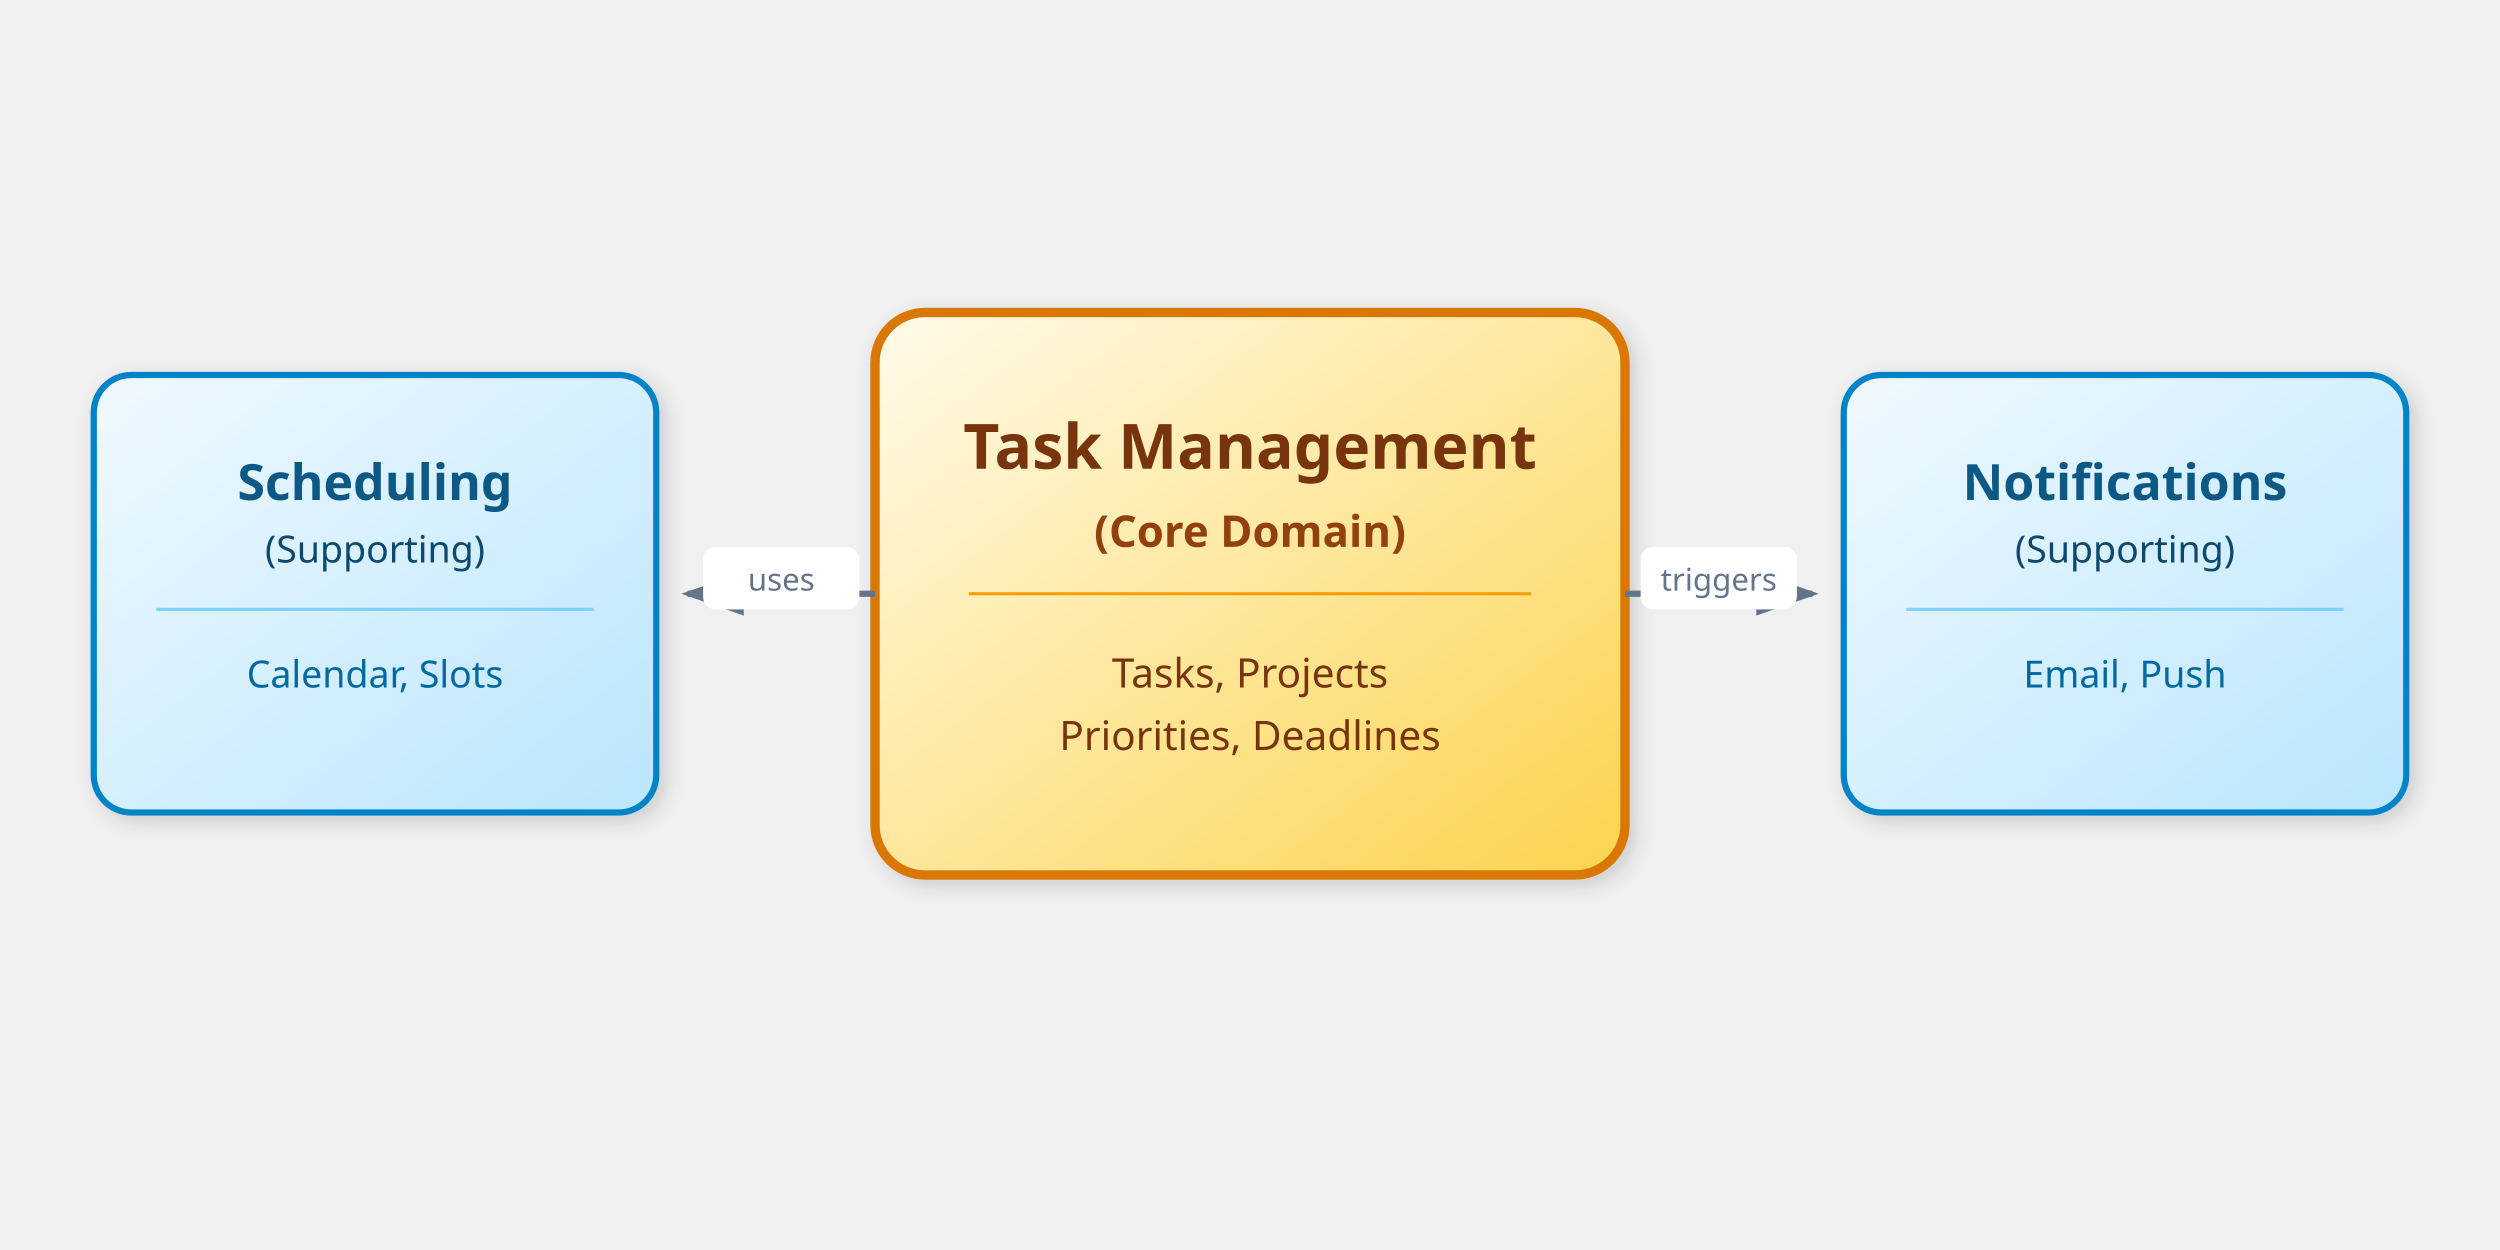
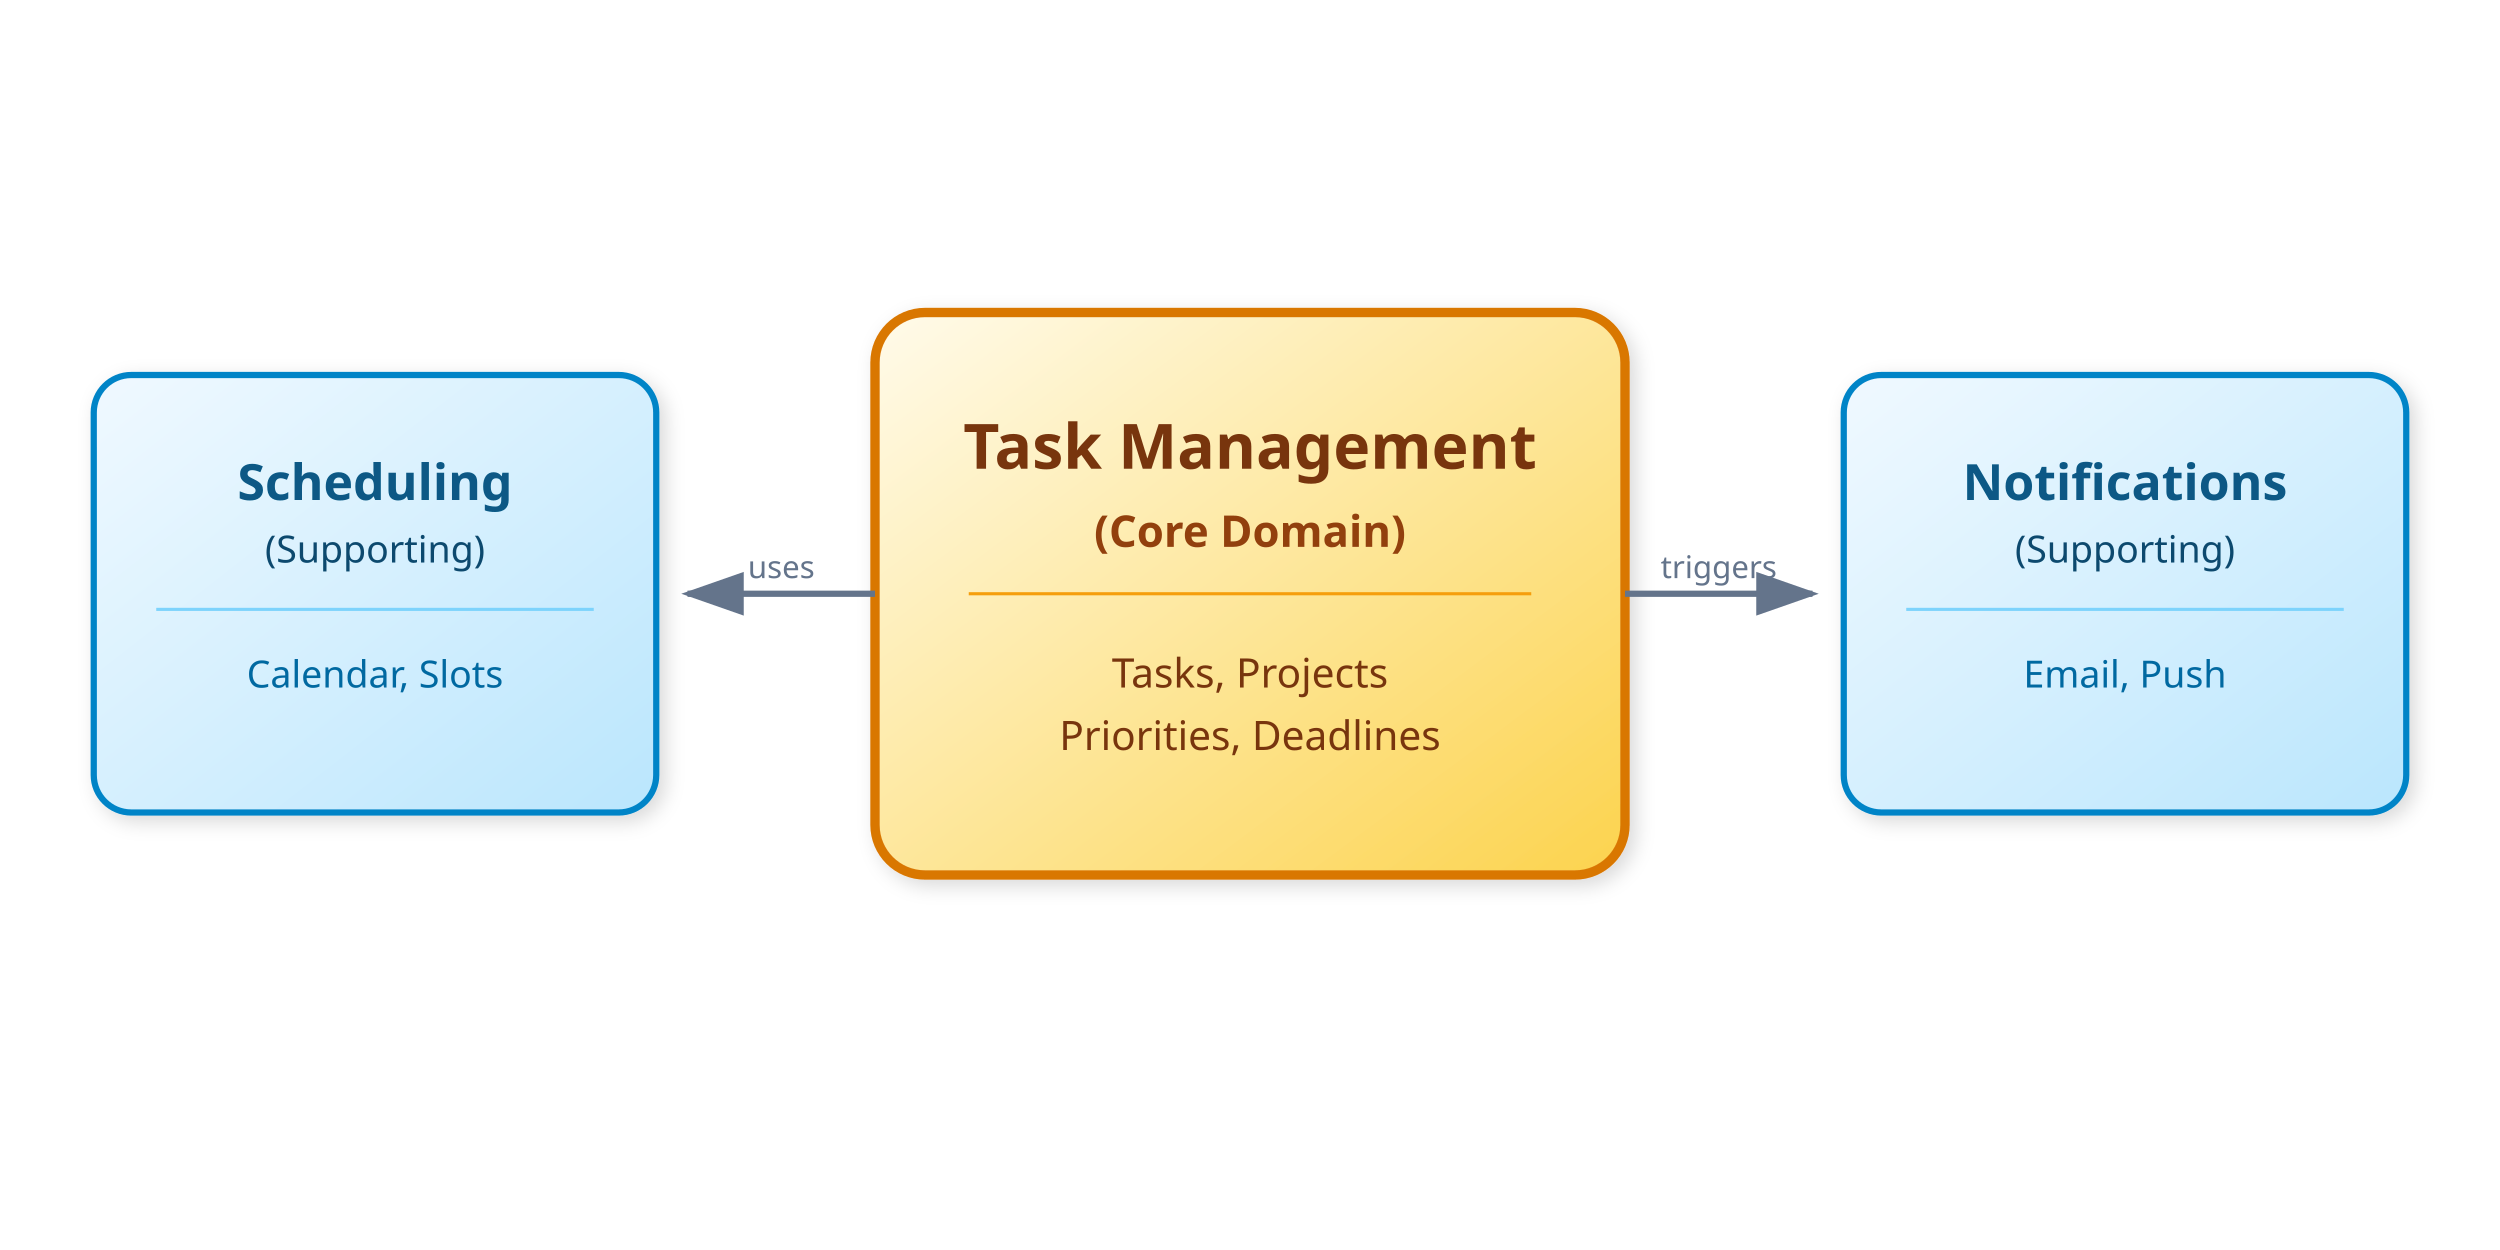
<svg xmlns="http://www.w3.org/2000/svg" viewBox="0 0 800 400">
  <defs>
    <filter id="shadow" x="-20%" y="-20%" width="140%" height="140%">
      <feDropShadow dx="2" dy="2" stdDeviation="3" flood-color="#000000" flood-opacity="0.15" />
    </filter>
    <linearGradient id="grad-core" x1="0%" y1="0%" x2="100%" y2="100%">
      <stop offset="0%" style="stop-color:#fffbeb;stop-opacity:1" />
      <stop offset="100%" style="stop-color:#fcd34d;stop-opacity:1" />
    </linearGradient>
    <linearGradient id="grad-support" x1="0%" y1="0%" x2="100%" y2="100%">
      <stop offset="0%" style="stop-color:#f0f9ff;stop-opacity:1" />
      <stop offset="100%" style="stop-color:#bae6fd;stop-opacity:1" />
    </linearGradient>
    <marker id="arrowhead" markerWidth="10" markerHeight="7" refX="9" refY="3.5" orient="auto">
      <polygon points="0 0, 10 3.5, 0 7" fill="#64748b" />
    </marker>
  </defs>
+   <rect width="100%" height="100%" fill="white" />
  <g transform="translate(280, 100)" filter="url(#shadow)">
    <rect width="240" height="180" rx="16" fill="url(#grad-core)" stroke="#d97706" stroke-width="3" />
    <text x="120" y="50" font-family="sans-serif" font-size="20" font-weight="bold" fill="#78350f" text-anchor="middle">Task Management</text>
    <text x="120" y="75" font-family="sans-serif" font-size="14" font-weight="bold" fill="#92400e" text-anchor="middle">(Core Domain)</text>
    <line x1="30" y1="90" x2="210" y2="90" stroke="#f59e0b" stroke-width="1" />
    <text x="120" y="120" font-family="sans-serif" font-size="13" fill="#78350f" text-anchor="middle">Tasks, Projects</text>
    <text x="120" y="140" font-family="sans-serif" font-size="13" fill="#78350f" text-anchor="middle">Priorities, Deadlines</text>
  </g>
  <g transform="translate(30, 120)" filter="url(#shadow)">
    <rect width="180" height="140" rx="12" fill="url(#grad-support)" stroke="#0284c7" stroke-width="2" />
    <text x="90" y="40" font-family="sans-serif" font-size="16" font-weight="bold" fill="#075985" text-anchor="middle">Scheduling</text>
    <text x="90" y="60" font-family="sans-serif" font-size="12" fill="#0c4a6e" text-anchor="middle">(Supporting)</text>
    <line x1="20" y1="75" x2="160" y2="75" stroke="#7dd3fc" stroke-width="1" />
    <text x="90" y="100" font-family="sans-serif" font-size="12" fill="#0369a1" text-anchor="middle">Calendar, Slots</text>
  </g>
  <g transform="translate(590, 120)" filter="url(#shadow)">
    <rect width="180" height="140" rx="12" fill="url(#grad-support)" stroke="#0284c7" stroke-width="2" />
    <text x="90" y="40" font-family="sans-serif" font-size="16" font-weight="bold" fill="#075985" text-anchor="middle">Notifications</text>
    <text x="90" y="60" font-family="sans-serif" font-size="12" fill="#0c4a6e" text-anchor="middle">(Supporting)</text>
    <line x1="20" y1="75" x2="160" y2="75" stroke="#7dd3fc" stroke-width="1" />
    <text x="90" y="100" font-family="sans-serif" font-size="12" fill="#0369a1" text-anchor="middle">Email, Push</text>
  </g>
  <path d="M 280 190 L 220 190" stroke="#64748b" stroke-width="2" marker-end="url(#arrowhead)" />
-   <rect x="225" y="175" width="50" height="20" fill="#ffffff" rx="4" />
-   <text x="250" y="189" font-family="sans-serif" font-size="10" fill="#64748b" text-anchor="middle">uses</text>
+   <text x="250" y="185" font-family="sans-serif" font-size="10" fill="#64748b" text-anchor="middle">uses</text>
  <path d="M 520 190 L 580 190" stroke="#64748b" stroke-width="2" marker-end="url(#arrowhead)" />
-   <rect x="525" y="175" width="50" height="20" fill="#ffffff" rx="4" />
-   <text x="550" y="189" font-family="sans-serif" font-size="10" fill="#64748b" text-anchor="middle">triggers</text>
+   <text x="550" y="185" font-family="sans-serif" font-size="10" fill="#64748b" text-anchor="middle">triggers</text>
</svg>
